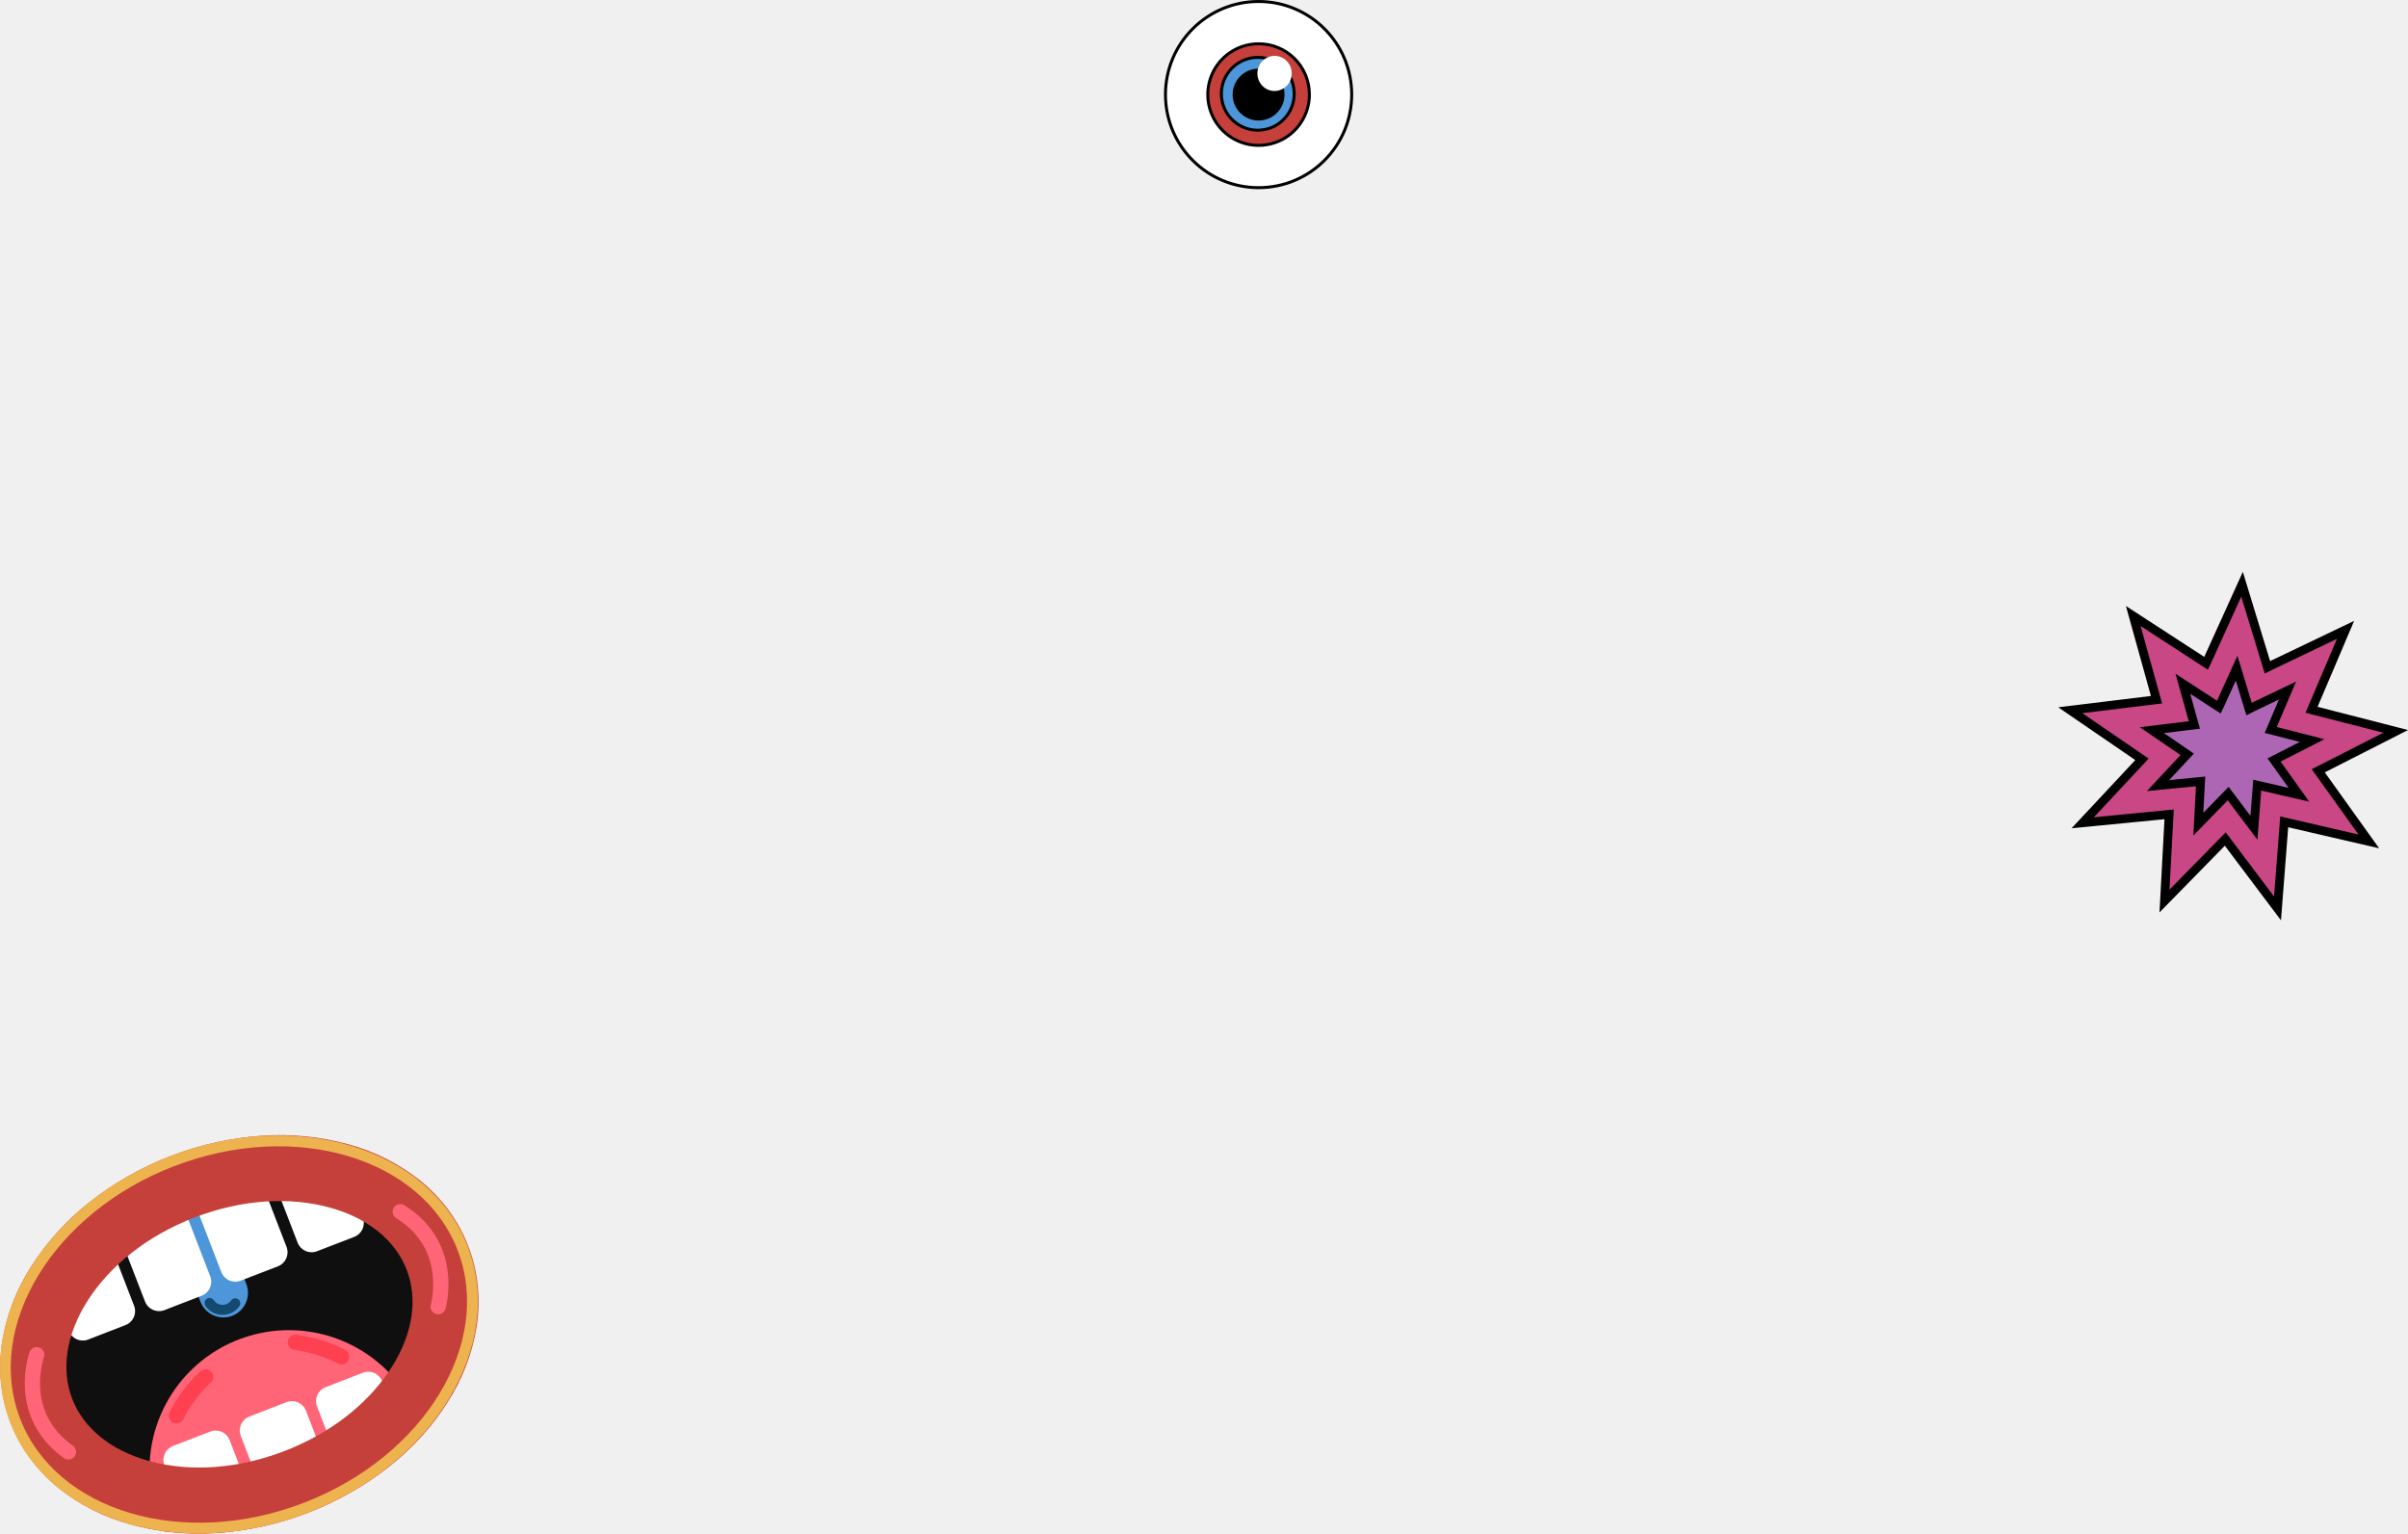
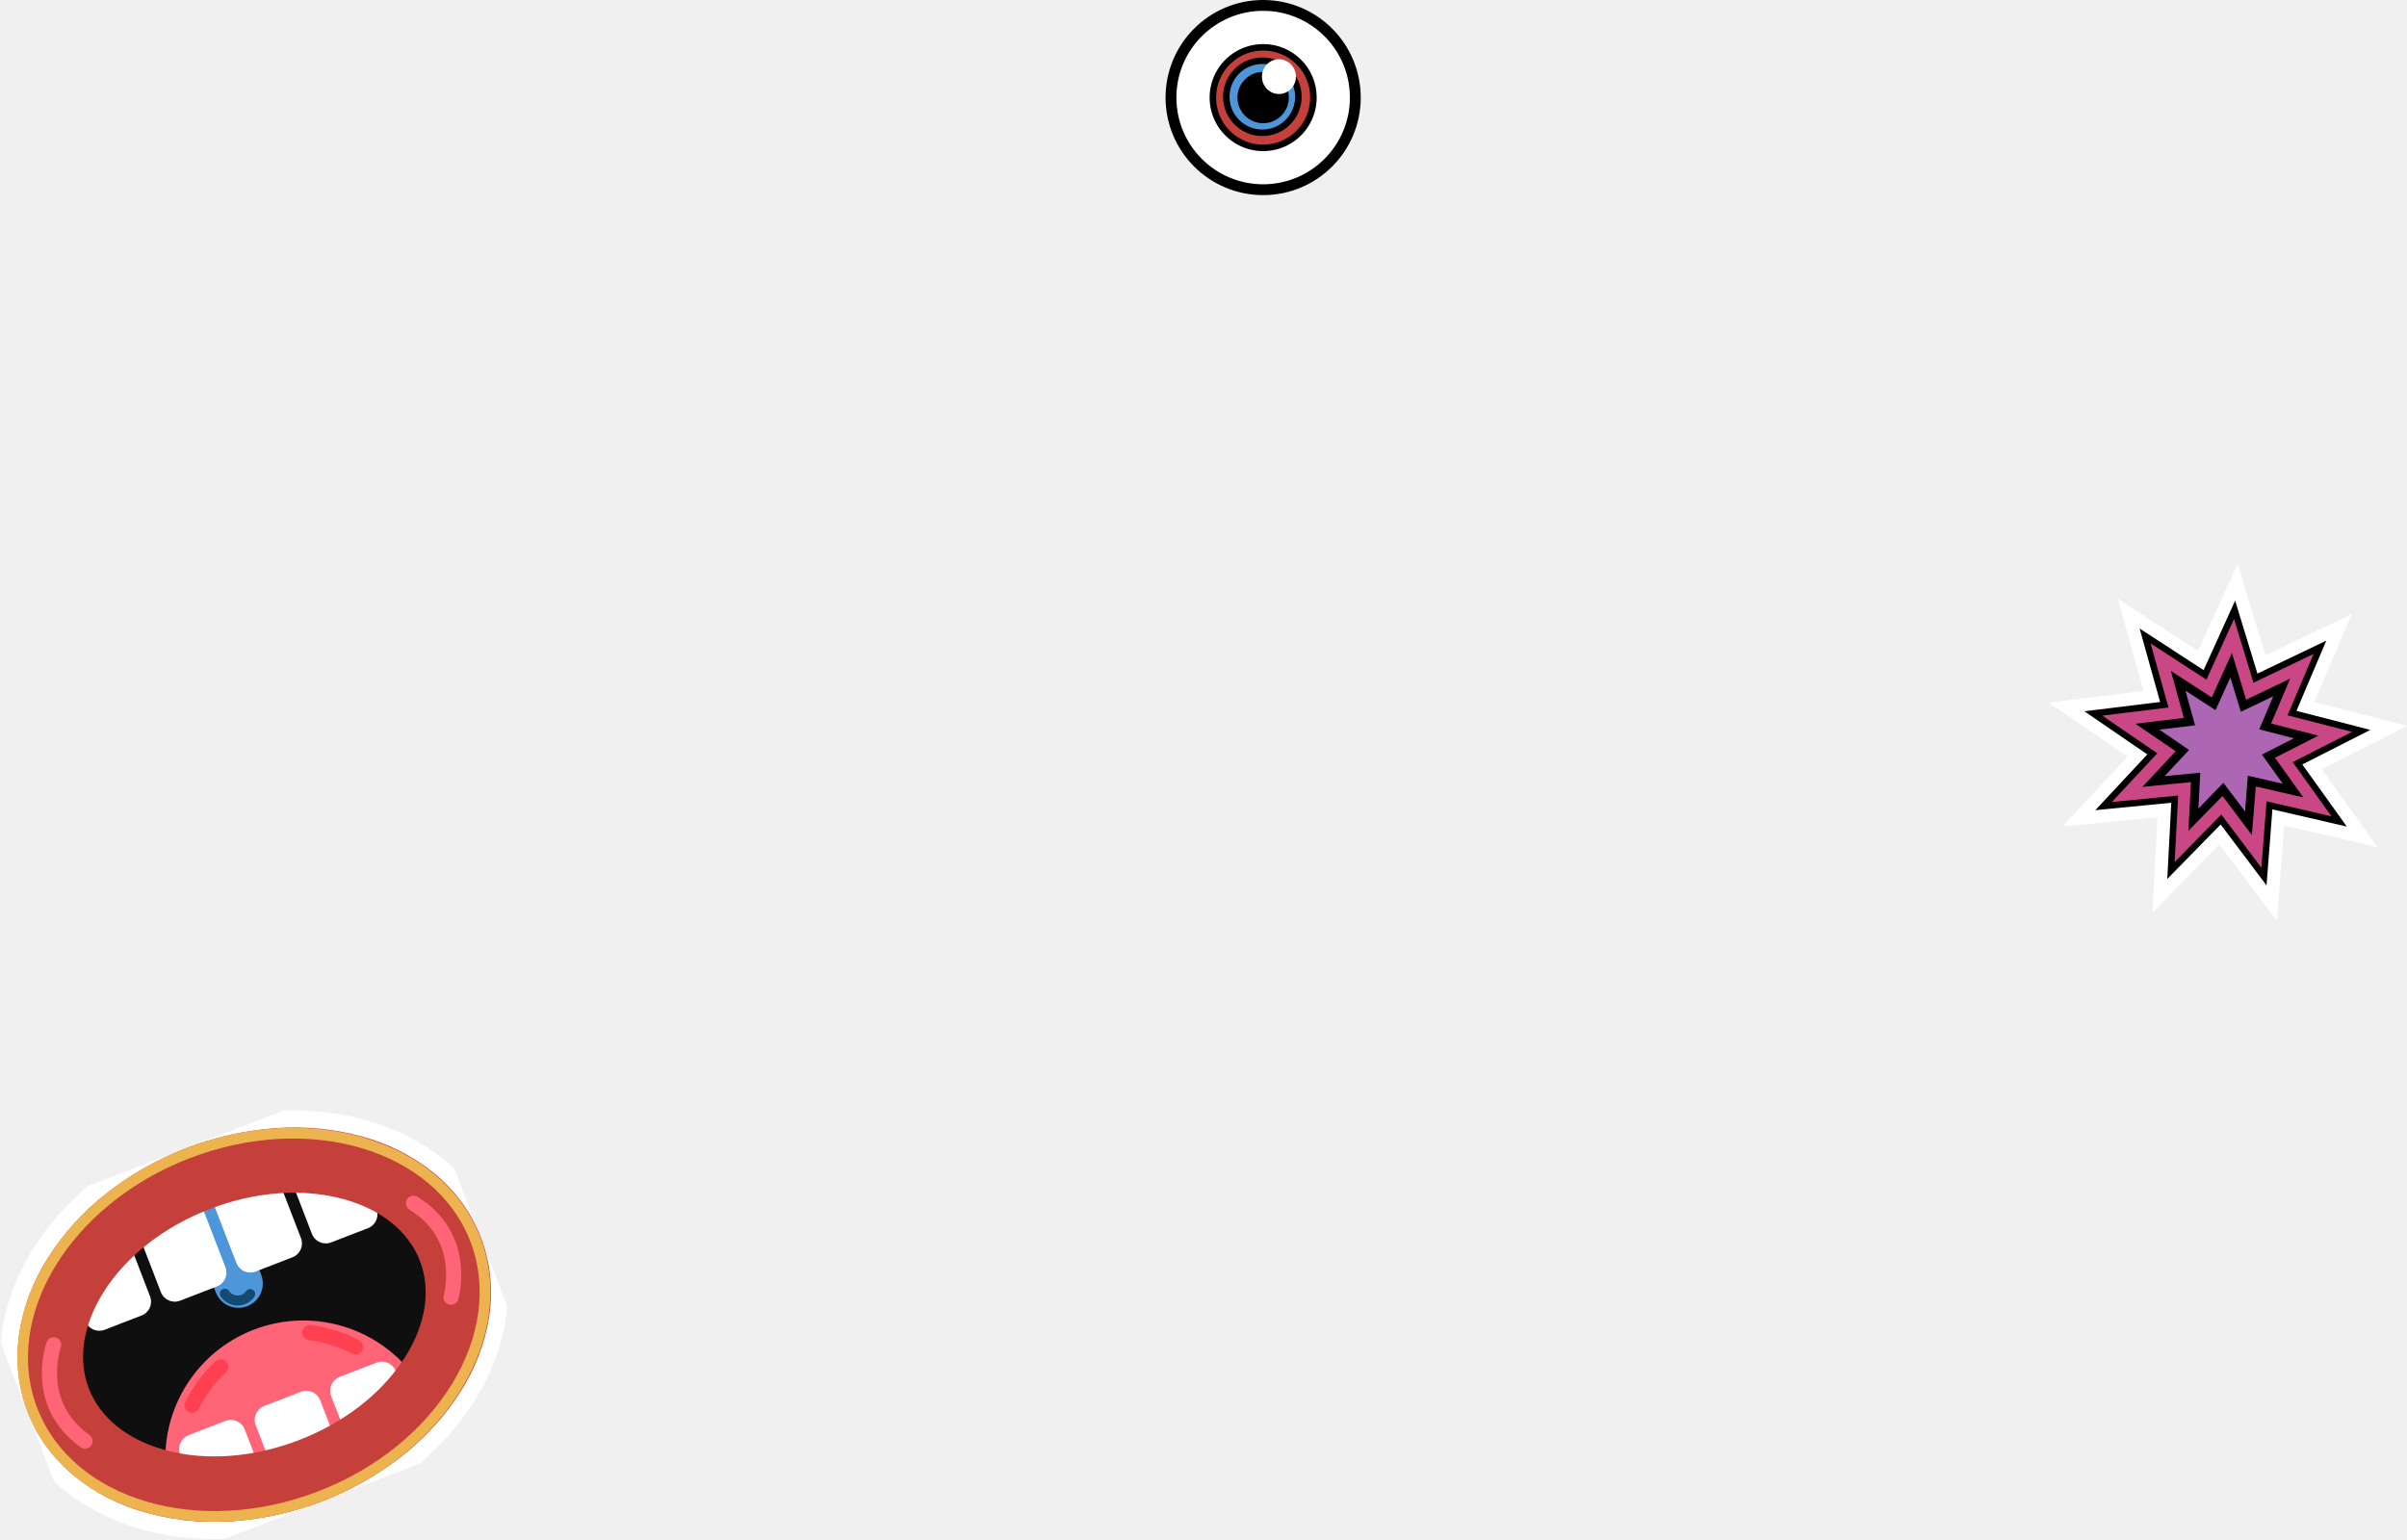
- <svg xmlns="http://www.w3.org/2000/svg" viewBox="0 0 1099.59 700.49">
+ <svg xmlns="http://www.w3.org/2000/svg" viewBox="0 0 1110.41 710.24">
  <defs>
-     <style>.cls-1,.cls-10,.cls-8,.cls-9{fill:none;}.cls-2{clip-path:url(#clip-path);}.cls-3{fill:#0f0f0f;}.cls-4{fill:#ff6477;}.cls-16,.cls-5{fill:#4c96d9;}.cls-14,.cls-6{fill:#fff;}.cls-15,.cls-7{fill:#c5403a;}.cls-8{stroke:#ff4050;}.cls-10,.cls-8,.cls-9{stroke-linecap:round;}.cls-10,.cls-8{stroke-linejoin:round;stroke-width:6.98px;}.cls-9{stroke:#144970;stroke-miterlimit:10;stroke-width:4.59px;}.cls-10{stroke:#ff6477;}.cls-11{fill:#edb34f;}.cls-12{fill:#c84784;}.cls-12,.cls-13,.cls-14,.cls-15,.cls-16,.cls-17{stroke:#000;}.cls-12,.cls-13{stroke-width:4px;}.cls-13{fill:#ad66b4;}.cls-14,.cls-15,.cls-16,.cls-17{stroke-width:1.36px;}</style>
-     <clipPath id="clip-path" transform="translate(-26.77)">
-       <rect class="cls-1" x="23.91" y="522.2" width="224.19" height="174.58" transform="translate(-210.33 89.85) rotate(-21.1)" />
+     <style>.cls-1,.cls-10,.cls-11,.cls-9{fill:none;}.cls-2{clip-path:url(#clip-path);}.cls-12,.cls-3{fill:#edb34f;}.cls-14,.cls-3{stroke:#fff;}.cls-3{stroke-width:16px;}.cls-4{fill:#0f0f0f;}.cls-5{fill:#ff6477;}.cls-18,.cls-6{fill:#4c96d9;}.cls-14,.cls-16,.cls-7{fill:#fff;}.cls-17,.cls-8{fill:#c5403a;}.cls-9{stroke:#ff4050;}.cls-10,.cls-11,.cls-9{stroke-linecap:round;}.cls-11,.cls-9{stroke-linejoin:round;stroke-width:6.98px;}.cls-10{stroke:#144970;stroke-miterlimit:10;stroke-width:4.59px;}.cls-11{stroke:#ff6477;}.cls-13{fill:#c84784;stroke-width:8px;}.cls-13,.cls-16,.cls-17,.cls-18,.cls-19{stroke:#000;}.cls-14{stroke-width:2px;}.cls-15{fill:#ad66b4;}.cls-16{stroke-width:5px;}.cls-17,.cls-18{stroke-width:3px;}.cls-19{stroke-width:1.36px;}</style>
+     <clipPath id="clip-path" transform="translate(-18.77)">
+       <rect class="cls-1" x="23.91" y="524.02" width="224.19" height="174.58" transform="translate(-210.99 89.97) rotate(-21.1)" />
    </clipPath>
  </defs>
  <g id="Calque_2" data-name="Calque 2">
    <g id="Calque_11" data-name="Calque 11">
      <g class="cls-2">
-         <path class="cls-3" d="M162.29,680.52c49.94-19.27,78.77-65.06,64.41-102.27s-66.48-51.76-116.42-32.49S31.51,610.82,45.87,648,112.36,699.79,162.29,680.52Z" transform="translate(-26.77)" />
-         <path class="cls-4" d="M218,648.22a63,63,0,0,1,2.17,6.7,124,124,0,0,1-15.7,14.87,143.19,143.19,0,0,1-78.86,30.44,125.29,125.29,0,0,1-21.91-.51l-2-.24q-1.32-2.64-2.4-5.45a63.29,63.29,0,0,1-4.27-21.93c0-1.53,0-3.05.11-4.58A63.65,63.65,0,0,1,204.09,626.6c.8.81,1.59,1.65,2.35,2.52A63.19,63.19,0,0,1,218,648.22Z" transform="translate(-26.77)" />
-         <path class="cls-5" d="M111.36,545.34h0a11.22,11.22,0,0,0-6.44,14.51l13.38,34.67A11.23,11.23,0,0,0,132.81,601h0a11.23,11.23,0,0,0,6.44-14.51l-13.38-34.68A11.23,11.23,0,0,0,111.36,545.34Z" transform="translate(-26.77)" />
-         <path class="cls-6" d="M157.63,640.43l-17,6.57a6.84,6.84,0,0,0-3.92,8.84l9.84,25.51a6.84,6.84,0,0,0,8.85,3.92l17-6.58a6.84,6.84,0,0,0,3.92-8.84l-9.84-25.51A6.84,6.84,0,0,0,157.63,640.43Z" transform="translate(-26.77)" />
-         <path class="cls-6" d="M192.46,627l-17,6.58a6.84,6.84,0,0,0-3.93,8.84l9.85,25.51a6.84,6.84,0,0,0,8.85,3.91l17-6.57a6.85,6.85,0,0,0,3.93-8.84l-9.85-25.51A6.84,6.84,0,0,0,192.46,627Z" transform="translate(-26.77)" />
-         <path class="cls-6" d="M122.79,653.87l-17,6.57a6.84,6.84,0,0,0-3.92,8.85l9.84,25.51a6.84,6.84,0,0,0,8.85,3.91l17-6.57a6.85,6.85,0,0,0,3.93-8.85l-9.85-25.51A6.84,6.84,0,0,0,122.79,653.87Z" transform="translate(-26.77)" />
-         <path class="cls-6" d="M104.09,553.56l-17,6.57A6.85,6.85,0,0,0,83.13,569L93,594.49a6.84,6.84,0,0,0,8.85,3.91l17-6.57a6.85,6.85,0,0,0,3.93-8.85l-9.85-25.51A6.84,6.84,0,0,0,104.09,553.56Z" transform="translate(-26.77)" />
-         <path class="cls-6" d="M138.92,540.12l-17,6.57a6.84,6.84,0,0,0-3.93,8.84l9.85,25.52a6.84,6.84,0,0,0,8.85,3.91l17-6.58a6.84,6.84,0,0,0,3.93-8.84L147.77,544A6.84,6.84,0,0,0,138.92,540.12Z" transform="translate(-26.77)" />
-         <path class="cls-6" d="M173.76,526.67l-17,6.58a6.84,6.84,0,0,0-3.92,8.84l9.84,25.51a6.84,6.84,0,0,0,8.85,3.91l17-6.57a6.84,6.84,0,0,0,3.92-8.84l-9.84-25.51A6.84,6.84,0,0,0,173.76,526.67Z" transform="translate(-26.77)" />
-         <path class="cls-6" d="M69.26,567l-17,6.58a6.84,6.84,0,0,0-3.93,8.84l9.85,25.51A6.84,6.84,0,0,0,67,611.85l17-6.58A6.83,6.83,0,0,0,88,596.43l-9.84-25.51A6.84,6.84,0,0,0,69.26,567Z" transform="translate(-26.77)" />
-         <path class="cls-7" d="M231.57,552.73a74.19,74.19,0,0,0-12.71-13.31,90,90,0,0,0-33.15-16.8,118.25,118.25,0,0,0-39.33-3.87,143.37,143.37,0,0,0-78.86,30.44A118.64,118.64,0,0,0,41,578.48a90,90,0,0,0-13.27,34.7,74.16,74.16,0,0,0-.47,18.41A69.72,69.72,0,0,0,40.6,666.18,74.29,74.29,0,0,0,53.32,679.5a89.71,89.71,0,0,0,33.14,16.79,109.44,109.44,0,0,0,15.42,3.13q1,.14,2,.24a125.31,125.31,0,0,0,21.91.51,143.19,143.19,0,0,0,78.86-30.44,124,124,0,0,0,15.7-14.87l.2-.22a111.3,111.3,0,0,0,10.62-14.21,89.86,89.86,0,0,0,13.27-34.7,74.64,74.64,0,0,0,.48-18.41,69.9,69.9,0,0,0-13.36-34.59Zm-25.8,71.47-.12.2c-.45.71-.91,1.42-1.38,2.12-10.57,15.62-27.36,28.44-47.61,36.25-20.87,8.05-42.62,9.71-61.34,4.68l-.71-.2-.23-.06c-17.17-4.85-29.47-14.89-34.64-28.28S57,609.67,66.53,594.49c10.44-16.58,27.83-30.21,49-38.37s43.18-9.75,62.07-4.49c17.29,4.82,29.68,14.9,34.87,28.34s2.79,29.11-6.67,44.24Z" transform="translate(-26.77)" />
-         <path class="cls-7" d="M120.64,628.92s-7,5.63-13.31,17.7Z" transform="translate(-26.77)" />
-         <path class="cls-8" d="M120.64,628.92s-7,5.63-13.31,17.7" transform="translate(-26.77)" />
-         <path class="cls-7" d="M182.77,619.75s-7.62-4.7-21.11-6.66Z" transform="translate(-26.77)" />
-         <path class="cls-8" d="M182.77,619.75s-7.62-4.7-21.11-6.66" transform="translate(-26.77)" />
-         <path class="cls-9" d="M122.47,595.14a7.11,7.11,0,0,0,2.52,2.29,7,7,0,0,0,3.3.86,7.08,7.08,0,0,0,5.9-3" transform="translate(-26.77)" />
-         <path class="cls-10" d="M43.55,618.76S33.68,645.85,58,663.15" transform="translate(-26.77)" />
-         <path class="cls-10" d="M226.84,596.83s8.12-27.68-17.29-43.38" transform="translate(-26.77)" />
-         <path class="cls-11" d="M106.22,532.69c55.06-21.25,113.16-4.06,129.51,38.32s-15.14,94.15-70.19,115.39S52.38,690.45,36,648.07s15.15-94.15,70.2-115.4Zm-1.77-4.61c-57.69,22.27-90.38,76.77-73,121.76s78.2,63.39,135.88,41.13,90.38-76.77,73-121.75S162.13,505.82,104.45,528.08Z" transform="translate(-26.77)" />
+         <path class="cls-3" d="M106.22,534.51c55.06-21.25,113.16-4.06,129.51,38.32S220.59,667,165.54,688.22,52.38,692.27,36,649.88s15.15-94.14,70.2-115.39Zm-1.77-4.61c-57.69,22.27-90.38,76.77-73,121.76s78.2,63.39,135.88,41.13S257.69,616,240.33,571,162.13,507.64,104.45,529.9Z" transform="translate(-18.77)" />
+         <path class="cls-4" d="M162.29,682.34c49.94-19.27,78.77-65.06,64.41-102.28s-66.48-51.75-116.42-32.48S31.51,612.64,45.87,649.85,112.36,701.61,162.29,682.34Z" transform="translate(-18.77)" />
+         <path class="cls-5" d="M218,650a63,63,0,0,1,2.17,6.7,124.76,124.76,0,0,1-15.7,14.87A143.26,143.26,0,0,1,125.62,702a124.32,124.32,0,0,1-21.91-.5q-1-.1-2-.24-1.32-2.64-2.4-5.46a63.24,63.24,0,0,1-4.27-21.92c0-1.53,0-3,.11-4.58a63.65,63.65,0,0,1,108.92-40.92c.8.81,1.59,1.65,2.35,2.52A63.19,63.19,0,0,1,218,650Z" transform="translate(-18.77)" />
+         <path class="cls-6" d="M111.36,547.16h0a11.23,11.23,0,0,0-6.44,14.51l13.38,34.68a11.23,11.23,0,0,0,14.52,6.42h0a11.23,11.23,0,0,0,6.44-14.51l-13.38-34.68A11.23,11.23,0,0,0,111.36,547.16Z" transform="translate(-18.77)" />
+         <path class="cls-7" d="M157.63,642.24l-17,6.58a6.84,6.84,0,0,0-3.92,8.84l9.84,25.51a6.85,6.85,0,0,0,8.85,3.92l17-6.58a6.84,6.84,0,0,0,3.92-8.84l-9.84-25.51A6.84,6.84,0,0,0,157.63,642.24Z" transform="translate(-18.77)" />
+         <path class="cls-7" d="M192.46,628.8l-17,6.58a6.84,6.84,0,0,0-3.93,8.84l9.85,25.51a6.84,6.84,0,0,0,8.85,3.91l17-6.57a6.85,6.85,0,0,0,3.93-8.85l-9.85-25.51A6.84,6.84,0,0,0,192.46,628.8Z" transform="translate(-18.77)" />
+         <path class="cls-7" d="M122.79,655.69l-17,6.57a6.84,6.84,0,0,0-3.92,8.85l9.84,25.51a6.84,6.84,0,0,0,8.85,3.91l17-6.57a6.85,6.85,0,0,0,3.93-8.85l-9.85-25.51A6.84,6.84,0,0,0,122.79,655.69Z" transform="translate(-18.77)" />
+         <path class="cls-7" d="M104.09,555.38l-17,6.57a6.85,6.85,0,0,0-3.93,8.85L93,596.31a6.84,6.84,0,0,0,8.85,3.91l17-6.57a6.85,6.85,0,0,0,3.93-8.85l-9.85-25.51A6.84,6.84,0,0,0,104.09,555.38Z" transform="translate(-18.77)" />
+         <path class="cls-7" d="M138.92,541.93l-17,6.58a6.84,6.84,0,0,0-3.93,8.84l9.85,25.51a6.84,6.84,0,0,0,8.85,3.92l17-6.58a6.84,6.84,0,0,0,3.93-8.84l-9.85-25.51A6.85,6.85,0,0,0,138.92,541.93Z" transform="translate(-18.77)" />
+         <path class="cls-7" d="M173.76,528.49l-17,6.58a6.84,6.84,0,0,0-3.92,8.84l9.84,25.51a6.84,6.84,0,0,0,8.85,3.91l17-6.57a6.84,6.84,0,0,0,3.92-8.84l-9.84-25.52A6.84,6.84,0,0,0,173.76,528.49Z" transform="translate(-18.77)" />
+         <path class="cls-7" d="M69.26,568.82l-17,6.58a6.84,6.84,0,0,0-3.93,8.84l9.85,25.51A6.83,6.83,0,0,0,67,613.66l17-6.57A6.83,6.83,0,0,0,88,598.25l-9.84-25.52A6.84,6.84,0,0,0,69.26,568.82Z" transform="translate(-18.77)" />
+         <path class="cls-8" d="M231.57,554.55a74.19,74.19,0,0,0-12.71-13.31,90,90,0,0,0-33.15-16.8,118.25,118.25,0,0,0-39.33-3.87A143.3,143.3,0,0,0,67.52,551,118.64,118.64,0,0,0,41,580.3,90,90,0,0,0,27.72,615a74.16,74.16,0,0,0-.47,18.41A69.76,69.76,0,0,0,40.6,668a74.29,74.29,0,0,0,12.72,13.32,89.87,89.87,0,0,0,33.14,16.79,110.87,110.87,0,0,0,15.42,3.13l2,.24a124.34,124.34,0,0,0,21.91.5,143.18,143.18,0,0,0,78.86-30.43,124.76,124.76,0,0,0,15.7-14.87l.2-.22a111.3,111.3,0,0,0,10.62-14.21,89.92,89.92,0,0,0,13.27-34.7,74.64,74.64,0,0,0,.48-18.41,69.9,69.9,0,0,0-13.36-34.59ZM205.77,626l-.12.21c-.45.71-.91,1.42-1.38,2.11-10.57,15.63-27.36,28.44-47.61,36.26-20.87,8-42.62,9.71-61.34,4.68l-.71-.2-.23-.07c-17.17-4.84-29.47-14.88-34.64-28.27S57,611.49,66.53,596.31c10.44-16.59,27.83-30.21,49-38.38s43.18-9.74,62.07-4.48c17.29,4.82,29.68,14.9,34.87,28.34s2.79,29.11-6.67,44.23Z" transform="translate(-18.77)" />
+         <path class="cls-8" d="M120.64,630.74s-7,5.63-13.31,17.7Z" transform="translate(-18.77)" />
+         <path class="cls-9" d="M120.64,630.74s-7,5.63-13.31,17.7" transform="translate(-18.77)" />
+         <path class="cls-8" d="M182.77,621.57s-7.62-4.7-21.11-6.66Z" transform="translate(-18.77)" />
+         <path class="cls-9" d="M182.77,621.57s-7.62-4.7-21.11-6.66" transform="translate(-18.77)" />
+         <path class="cls-10" d="M122.47,597a7.12,7.12,0,0,0,9.14,2.39,7.15,7.15,0,0,0,2.58-2.24" transform="translate(-18.77)" />
+         <path class="cls-11" d="M43.55,620.58S33.68,647.67,58,665" transform="translate(-18.77)" />
+         <path class="cls-11" d="M226.84,598.65S235,571,209.55,555.27" transform="translate(-18.77)" />
+         <path class="cls-12" d="M106.22,534.51c55.06-21.25,113.16-4.06,129.51,38.32S220.59,667,165.54,688.22,52.38,692.27,36,649.88s15.15-94.14,70.2-115.39Zm-1.77-4.61c-57.69,22.27-90.38,76.77-73,121.76s78.2,63.39,135.88,41.13S257.69,616,240.33,571,162.13,507.64,104.45,529.9Z" transform="translate(-18.77)" />
      </g>
-       <path class="cls-12" d="M1064.16,303.81l33.68-16.12-14.61,34.36-.91,2.14,2.26.58,36.16,9.29L1087.46,351l-2.07,1.06,1.35,1.89,21.73,30.36-36.38-8.41-2.26-.53-.18,2.32-2.88,37.23-22.45-29.83-1.4-1.86-1.63,1.66-26.13,26.67,2-37.28.12-2.33-2.31.23-37.16,3.63,25.48-27.29,1.58-1.7-1.92-1.32-30.8-21.1,37.06-4.53,2.31-.28-.62-2.24-10-36,31.3,20.35,1.95,1.27,1-2.12,15.43-34,10.9,35.71.68,2.23Z" transform="translate(-26.77)" />
-       <path class="cls-13" d="M1055.79,322.85l15.53-7.43-6.73,15.84-.91,2.14,2.25.58,16.66,4.28-15.33,7.81-2.07,1.05,1.35,1.89,10,14-16.76-3.88-2.27-.52-.18,2.32L1056,378.08l-10.35-13.75-1.4-1.85-1.63,1.66-12,12.29.9-17.18.13-2.33-2.32.23-17.12,1.67,11.74-12.58,1.58-1.7-1.91-1.31-14.2-9.73,17.08-2.09,2.31-.28-.63-2.24-4.62-16.58,14.43,9.38,2,1.27,1-2.12,7.11-15.67,5,16.46.68,2.23Z" transform="translate(-26.77)" />
-       <circle class="cls-14" cx="574.72" cy="43.2" r="42.52" />
-       <path class="cls-15" d="M624.69,43a23.2,23.2,0,1,1-23.2-23A23.11,23.11,0,0,1,624.69,43Z" transform="translate(-26.77)" />
-       <circle class="cls-16" cx="574.35" cy="42.84" r="16.63" />
-       <circle class="cls-17" cx="574.72" cy="43.2" r="11.17" />
-       <ellipse class="cls-6" cx="582.01" cy="33.54" rx="7.84" ry="8.02" />
+       <polygon class="cls-13" points="1063.64 353.14 1084.99 382.99 1049.24 374.72 1046.41 411.3 1024.34 381.99 998.66 408.2 1000.6 371.55 964.08 375.13 989.11 348.3 958.85 327.56 995.27 323.1 985.41 287.76 1016.17 307.76 1031.34 274.35 1042.05 309.44 1075.15 293.6 1060.8 327.37 1096.34 336.5 1063.64 353.14" />
+       <path class="cls-14" d="M1126.37,335.26l-41.29-10.61,16.67-39.23-38.45,18.4-12.45-40.77-17.62,38.82-35.74-23.23,11.45,41.06-42.31,5.18L1001.8,349l-29.09,31.17,42.43-4.15-2.25,42.57,29.84-30.45,25.63,34.06,3.29-42.51,41.53,9.61-24.81-34.67ZM982.86,375.13l25-26.83-30.26-20.74,36.42-4.46-9.86-35.34,30.76,20,15.17-33.41,10.71,35.09,33.1-15.84-14.35,33.77,35.54,9.13-32.7,16.64L1103.77,383,1068,374.72l-2.83,36.58L1043.12,382l-25.68,26.21,1.94-36.65Z" transform="translate(-18.77)" />
+       <path class="cls-15" d="M1055.79,324.67l15.53-7.43-6.73,15.84-.91,2.14,2.25.58,16.66,4.28-15.33,7.81-2.07,1.05,1.35,1.89,10,14L1059.79,361l-2.27-.53-.18,2.32L1056,379.9l-10.35-13.75-1.4-1.85-1.63,1.66-12,12.29.9-17.19.13-2.32-2.32.23-17.12,1.67,11.74-12.58,1.58-1.7-1.91-1.31-14.2-9.73,17.08-2.09,2.31-.28-.63-2.24-4.62-16.58,14.43,9.38,2,1.27,1-2.12L1048,307l5,16.46.68,2.22Z" transform="translate(-18.77)" />
+       <path d="M1057.6,385.33l-13.53-18-15.75,16.07,1.19-22.47h0l-22.4,2.19,15.36-16.45L1003.9,334l22.34-2.73-6-21.68,18.87,12.26,9.3-20.49,6.57,21.53,20.3-9.72-8.8,20.71,21.79,5.6-20,10.21,13.09,18.3-21.92-5.07Zm-13.13-24.09,10,13.23,1.28-16.52,16.14,3.73-9.65-13.47L1077,340.7l-16-4.13,6.47-15.24-10.74,5.14-.86-1.8.86,1.8-4.2,2-4.83-15.84-6.85,15.08-13.89-9,4.45,16-16.44,2,13.66,9.37-11.3,12.11,16.49-1.62-.88,16.55Z" transform="translate(-18.77)" />
+       <circle class="cls-16" cx="582.72" cy="45.02" r="42.52" />
+       <path class="cls-17" d="M624.69,44.84a23.2,23.2,0,1,1-23.2-23A23.11,23.11,0,0,1,624.69,44.84Z" transform="translate(-18.77)" />
+       <circle class="cls-18" cx="582.35" cy="44.65" r="16.63" />
+       <circle class="cls-19" cx="582.72" cy="45.02" r="11.17" />
+       <ellipse class="cls-7" cx="590.01" cy="35.36" rx="7.84" ry="8.02" />
    </g>
  </g>
</svg>
